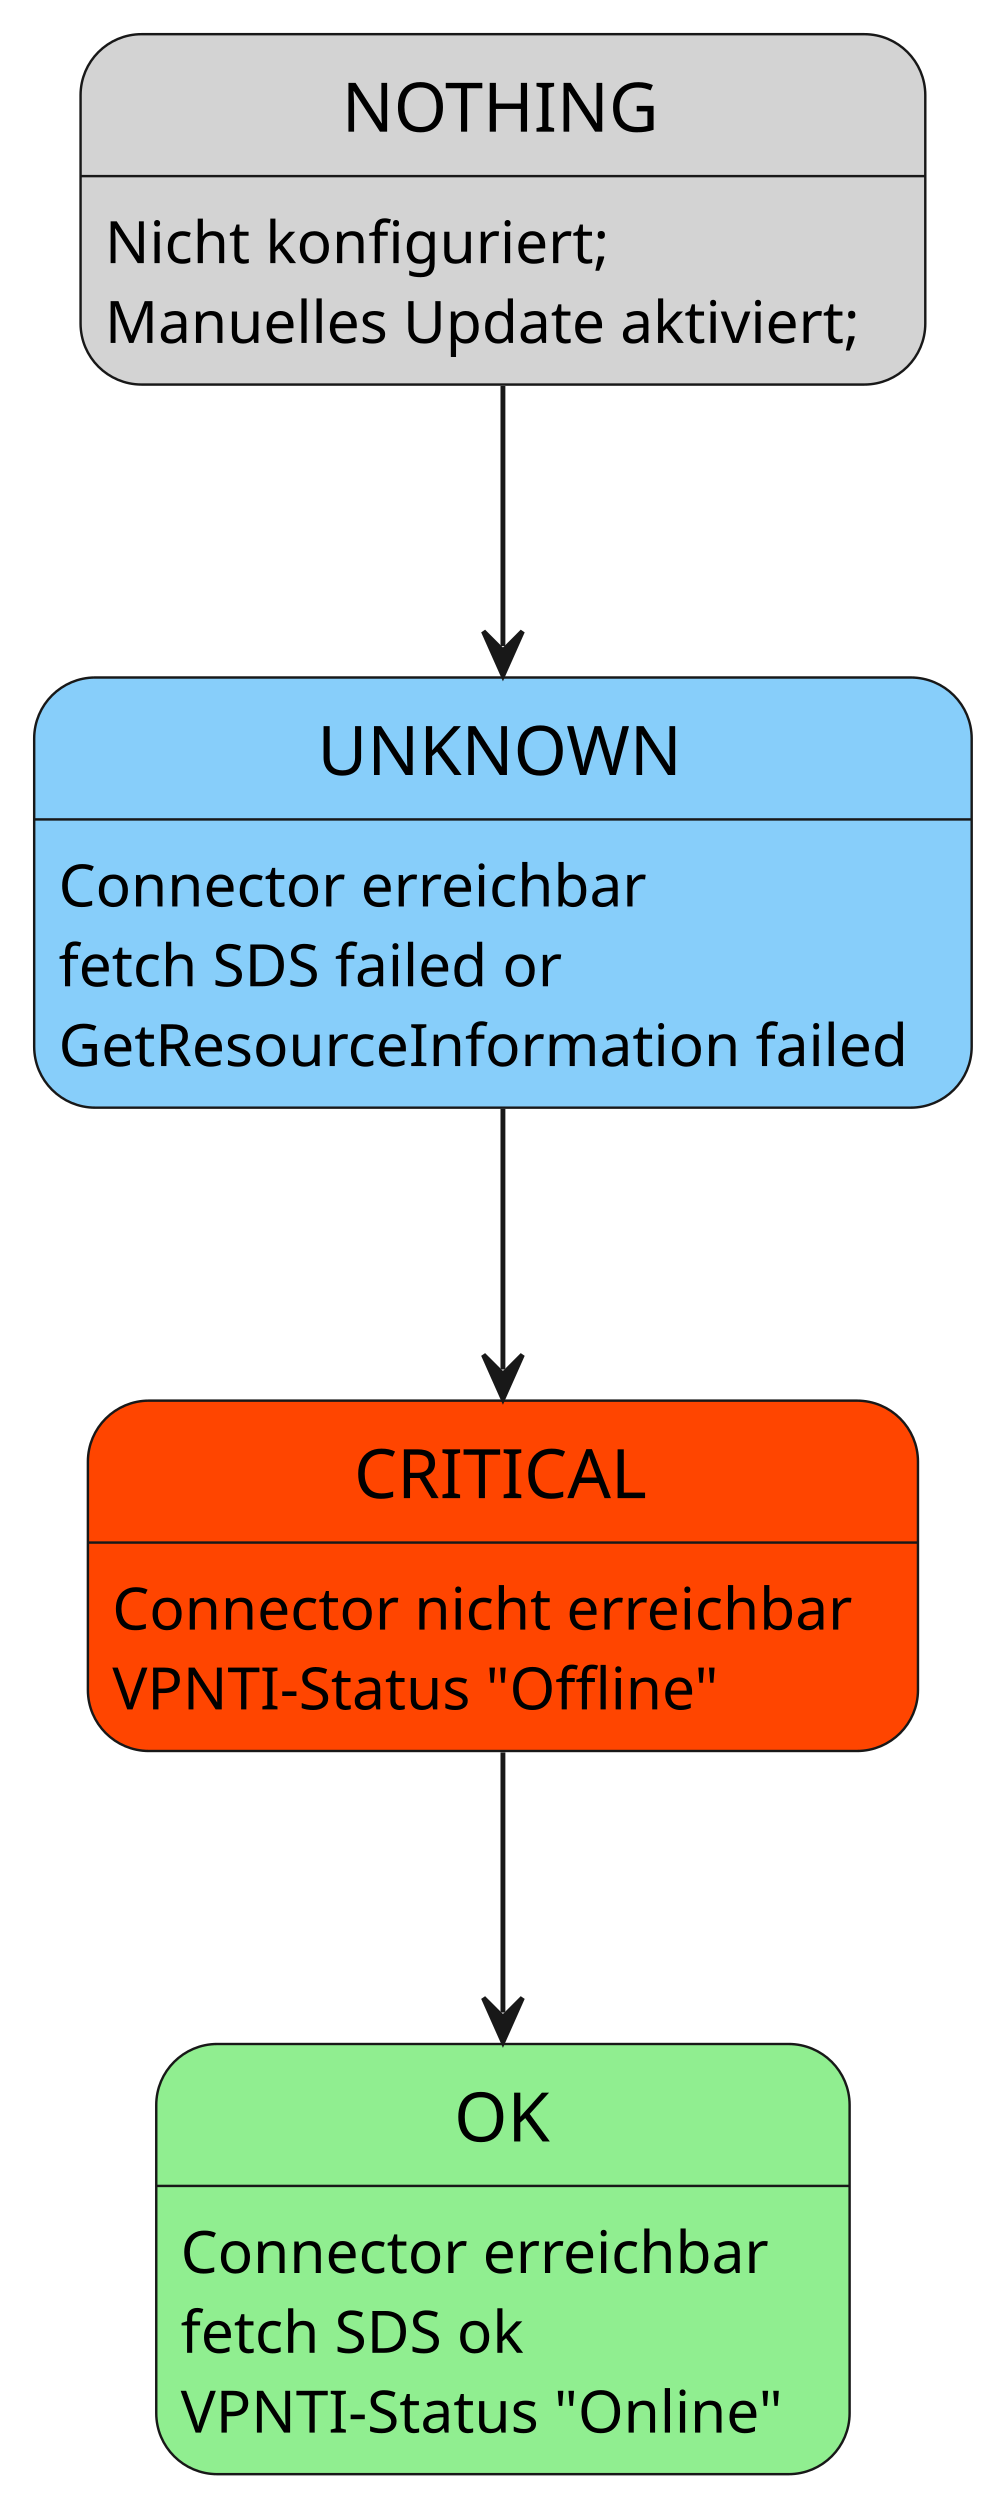
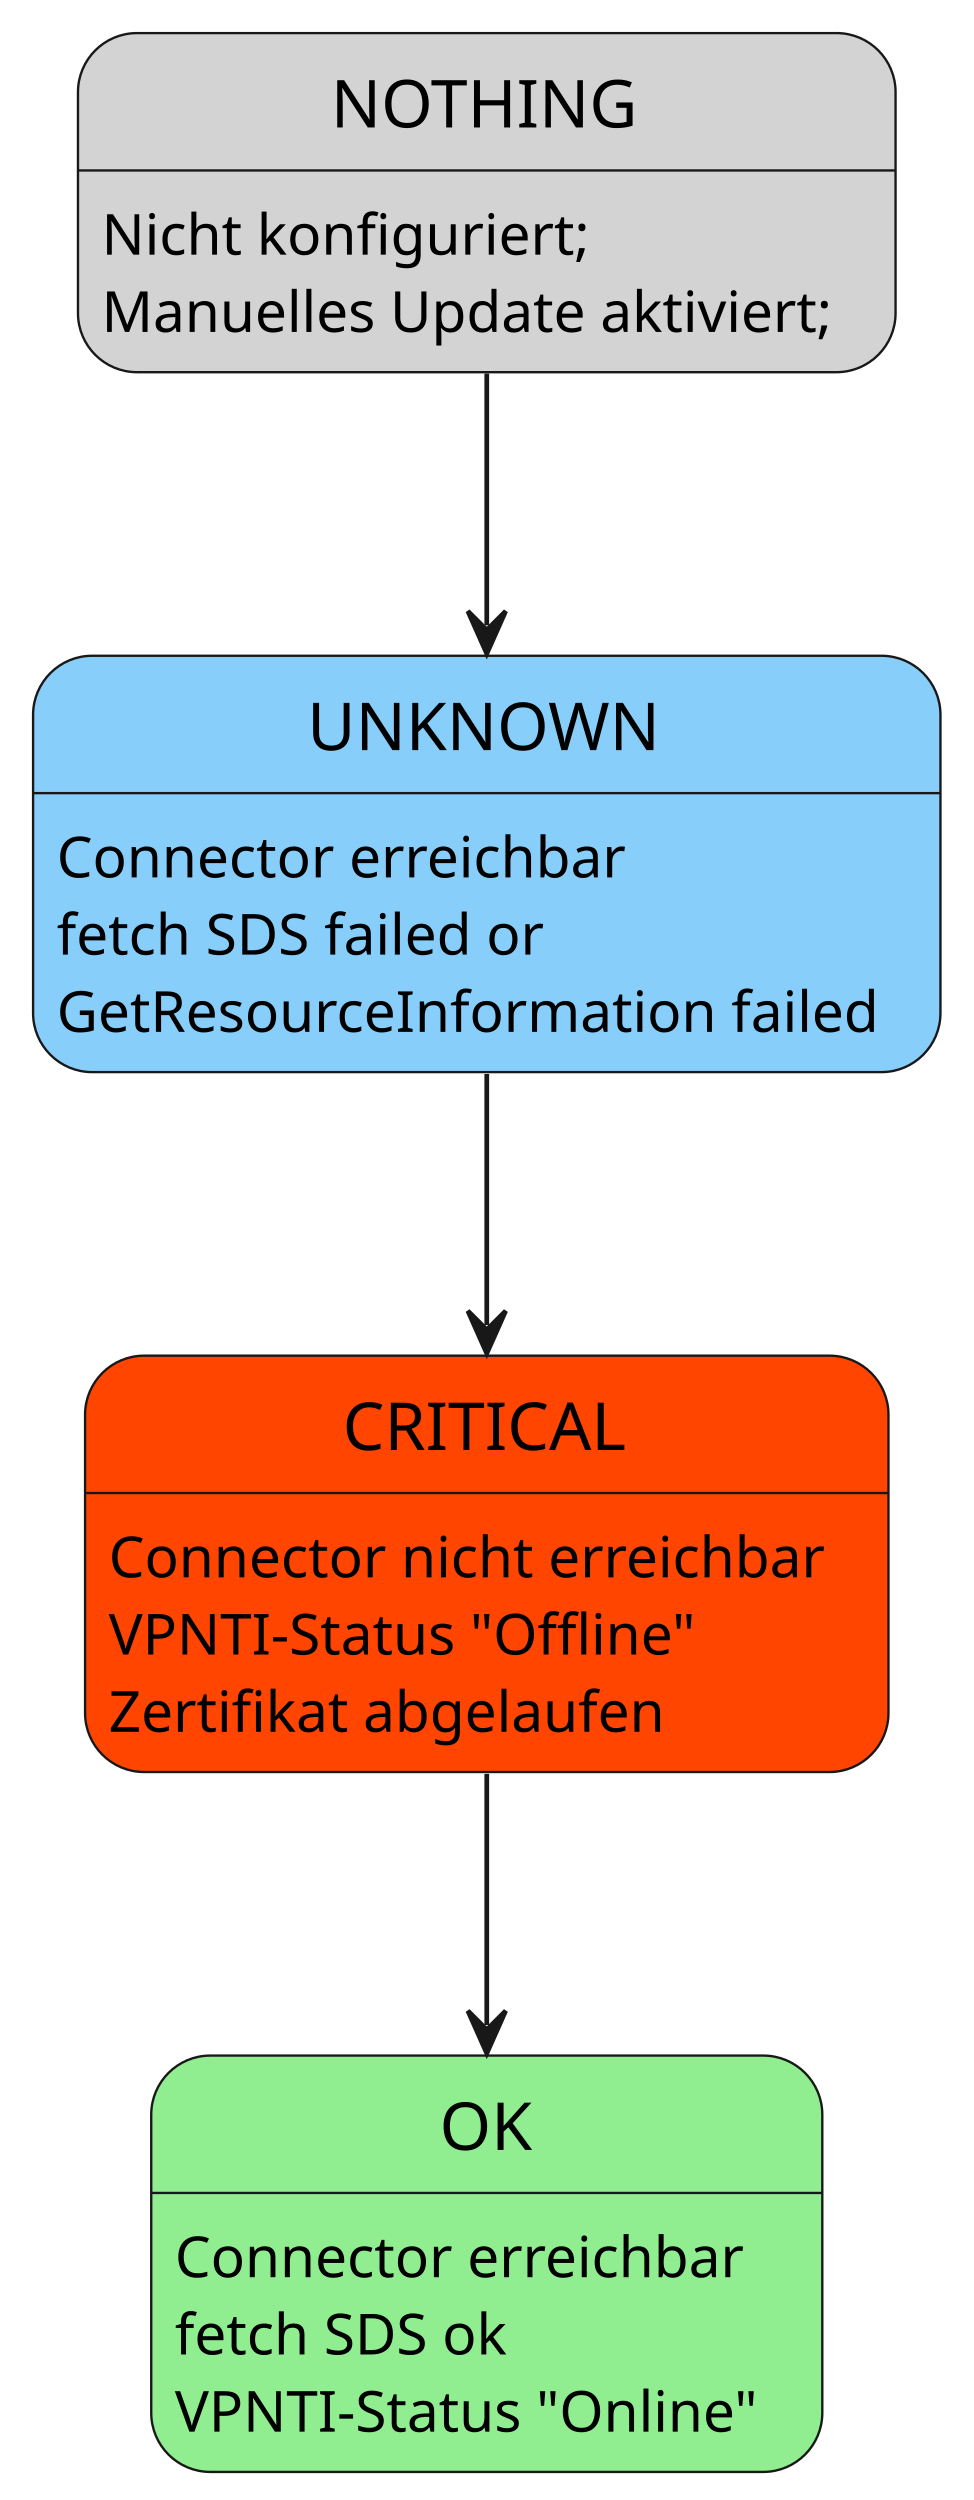
- <svg xmlns="http://www.w3.org/2000/svg" contentStyleType="text/css" height="512px" preserveAspectRatio="none" style="width:206px;height:512px;background:#FFFFFF;" version="1.1" viewBox="0 0 206 512" width="206px" zoomAndPan="magnify">
+ <svg xmlns="http://www.w3.org/2000/svg" contentStyleType="text/css" height="529px" preserveAspectRatio="none" style="width:206px;height:529px;background:#FFFFFF;" version="1.1" viewBox="0 0 206 529" width="206px" zoomAndPan="magnify">
  <defs />
  <g>
    <g id="OK">
-       <rect fill="#90EE90" height="88.1" rx="12.5" ry="12.5" style="stroke:#181818;stroke-width:0.5;" width="142" x="32" y="418.61" />
-       <line style="stroke:#181818;stroke-width:0.5;" x1="32" x2="174" y1="447.678" y2="447.678" />
-       <text fill="#000000" font-family="sans-serif" font-size="14" lengthAdjust="spacing" textLength="20" x="93" y="438.576">OK</text>
-       <text fill="#000000" font-family="sans-serif" font-size="12" lengthAdjust="spacing" textLength="120" x="37" y="465.506">Connector erreichbar</text>
-       <text fill="#000000" font-family="sans-serif" font-size="12" lengthAdjust="spacing" textLength="70" x="37" y="481.85">fetch SDS ok</text>
-       <text fill="#000000" font-family="sans-serif" font-size="12" lengthAdjust="spacing" textLength="122" x="37" y="498.194">VPNTI-Status "Online"</text>
+       <rect fill="#90EE90" height="88.1" rx="12.5" ry="12.5" style="stroke:#181818;stroke-width:0.5;" width="142" x="32" y="434.96" />
+       <line style="stroke:#181818;stroke-width:0.5;" x1="32" x2="174" y1="464.028" y2="464.028" />
+       <text fill="#000000" font-family="sans-serif" font-size="14" lengthAdjust="spacing" textLength="20" x="93" y="454.926">OK</text>
+       <text fill="#000000" font-family="sans-serif" font-size="12" lengthAdjust="spacing" textLength="120" x="37" y="481.856">Connector erreichbar</text>
+       <text fill="#000000" font-family="sans-serif" font-size="12" lengthAdjust="spacing" textLength="70" x="37" y="498.2">fetch SDS ok</text>
+       <text fill="#000000" font-family="sans-serif" font-size="12" lengthAdjust="spacing" textLength="122" x="37" y="514.544">VPNTI-Status "Online"</text>
    </g>
    <g id="CRITICAL">
-       <rect fill="#FF4500" height="71.756" rx="12.5" ry="12.5" style="stroke:#181818;stroke-width:0.5;" width="170" x="18" y="286.85" />
-       <line style="stroke:#181818;stroke-width:0.5;" x1="18" x2="188" y1="315.918" y2="315.918" />
-       <text fill="#000000" font-family="sans-serif" font-size="14" lengthAdjust="spacing" textLength="61" x="72.5" y="306.816">CRITICAL</text>
-       <text fill="#000000" font-family="sans-serif" font-size="12" lengthAdjust="spacing" textLength="150" x="23" y="333.746">Connector nicht erreichbar</text>
-       <text fill="#000000" font-family="sans-serif" font-size="12" lengthAdjust="spacing" textLength="123" x="23" y="350.09">VPNTI-Status "Offline"</text>
+       <rect fill="#FF4500" height="88.1" rx="12.5" ry="12.5" style="stroke:#181818;stroke-width:0.5;" width="170" x="18" y="286.86" />
+       <line style="stroke:#181818;stroke-width:0.5;" x1="18" x2="188" y1="315.928" y2="315.928" />
+       <text fill="#000000" font-family="sans-serif" font-size="14" lengthAdjust="spacing" textLength="61" x="72.5" y="306.826">CRITICAL</text>
+       <text fill="#000000" font-family="sans-serif" font-size="12" lengthAdjust="spacing" textLength="150" x="23" y="333.756">Connector nicht erreichbar</text>
+       <text fill="#000000" font-family="sans-serif" font-size="12" lengthAdjust="spacing" textLength="123" x="23" y="350.1">VPNTI-Status "Offline"</text>
+       <text fill="#000000" font-family="sans-serif" font-size="12" lengthAdjust="spacing" textLength="116" x="23" y="366.444">Zertifikat abgelaufen</text>
    </g>
    <g id="UNKNOWN">
-       <rect fill="#87CEFA" height="88.1" rx="12.5" ry="12.5" style="stroke:#181818;stroke-width:0.5;" width="192" x="7" y="138.75" />
-       <line style="stroke:#181818;stroke-width:0.5;" x1="7" x2="199" y1="167.818" y2="167.818" />
-       <text fill="#000000" font-family="sans-serif" font-size="14" lengthAdjust="spacing" textLength="76" x="65" y="158.716">UNKNOWN</text>
-       <text fill="#000000" font-family="sans-serif" font-size="12" lengthAdjust="spacing" textLength="120" x="12" y="185.646">Connector erreichbar</text>
-       <text fill="#000000" font-family="sans-serif" font-size="12" lengthAdjust="spacing" textLength="103" x="12" y="201.99">fetch SDS failed or</text>
-       <text fill="#000000" font-family="sans-serif" font-size="12" lengthAdjust="spacing" textLength="172" x="12" y="218.334">GetResourceInformation failed</text>
+       <rect fill="#87CEFA" height="88.1" rx="12.5" ry="12.5" style="stroke:#181818;stroke-width:0.5;" width="192" x="7" y="138.76" />
+       <line style="stroke:#181818;stroke-width:0.5;" x1="7" x2="199" y1="167.828" y2="167.828" />
+       <text fill="#000000" font-family="sans-serif" font-size="14" lengthAdjust="spacing" textLength="76" x="65" y="158.726">UNKNOWN</text>
+       <text fill="#000000" font-family="sans-serif" font-size="12" lengthAdjust="spacing" textLength="120" x="12" y="185.656">Connector erreichbar</text>
+       <text fill="#000000" font-family="sans-serif" font-size="12" lengthAdjust="spacing" textLength="103" x="12" y="202">fetch SDS failed or</text>
+       <text fill="#000000" font-family="sans-serif" font-size="12" lengthAdjust="spacing" textLength="172" x="12" y="218.344">GetResourceInformation failed</text>
    </g>
    <g id="NOTHING">
      <rect fill="#D3D3D3" height="71.756" rx="12.5" ry="12.5" style="stroke:#181818;stroke-width:0.5;" width="173" x="16.5" y="7" />
      <line style="stroke:#181818;stroke-width:0.5;" x1="16.5" x2="189.5" y1="36.068" y2="36.068" />
      <text fill="#000000" font-family="sans-serif" font-size="14" lengthAdjust="spacing" textLength="66" x="70" y="26.966">NOTHING</text>
      <text fill="#000000" font-family="sans-serif" font-size="12" lengthAdjust="spacing" textLength="100" x="21.5" y="53.896">Nicht konfiguriert;</text>
      <text fill="#000000" font-family="sans-serif" font-size="12" lengthAdjust="spacing" textLength="153" x="21.5" y="70.24">Manuelles Update aktiviert;</text>
    </g>
    <g id="link_NOTHING_UNKNOWN">
-       <path d="M103,79.04 C103,97.08 103,113.21 103,132.31 " fill="none" id="NOTHING-to-UNKNOWN" style="stroke:#181818;stroke-width:1.0;" />
-       <polygon fill="#181818" points="103,138.31,107,129.31,103,133.31,99,129.31,103,138.31" style="stroke:#181818;stroke-width:1.0;" />
+       <path d="M103,79.04 C103,97.08 103,113.22 103,132.32 " fill="none" id="NOTHING-to-UNKNOWN" style="stroke:#181818;stroke-width:1.0;" />
+       <polygon fill="#181818" points="103,138.32,107,129.32,103,133.32,99,129.32,103,138.32" style="stroke:#181818;stroke-width:1.0;" />
    </g>
    <g id="link_UNKNOWN_CRITICAL">
-       <path d="M103,227.07 C103,246.19 103,262.38 103,280.47 " fill="none" id="UNKNOWN-to-CRITICAL" style="stroke:#181818;stroke-width:1.0;" />
-       <polygon fill="#181818" points="103,286.47,107,277.47,103,281.47,99,277.47,103,286.47" style="stroke:#181818;stroke-width:1.0;" />
+       <path d="M103,227.25 C103,245.92 103,261.7 103,280.39 " fill="none" id="UNKNOWN-to-CRITICAL" style="stroke:#181818;stroke-width:1.0;" />
+       <polygon fill="#181818" points="103,286.39,107,277.39,103,281.39,99,277.39,103,286.39" style="stroke:#181818;stroke-width:1.0;" />
    </g>
    <g id="link_CRITICAL_OK">
-       <path d="M103,358.89 C103,376.93 103,393.07 103,412.17 " fill="none" id="CRITICAL-to-OK" style="stroke:#181818;stroke-width:1.0;" />
-       <polygon fill="#181818" points="103,418.17,107,409.17,103,413.17,99,409.17,103,418.17" style="stroke:#181818;stroke-width:1.0;" />
+       <path d="M103,375.35 C103,394.02 103,409.8 103,428.49 " fill="none" id="CRITICAL-to-OK" style="stroke:#181818;stroke-width:1.0;" />
+       <polygon fill="#181818" points="103,434.49,107,425.49,103,429.49,99,425.49,103,434.49" style="stroke:#181818;stroke-width:1.0;" />
    </g>
  </g>
</svg>
